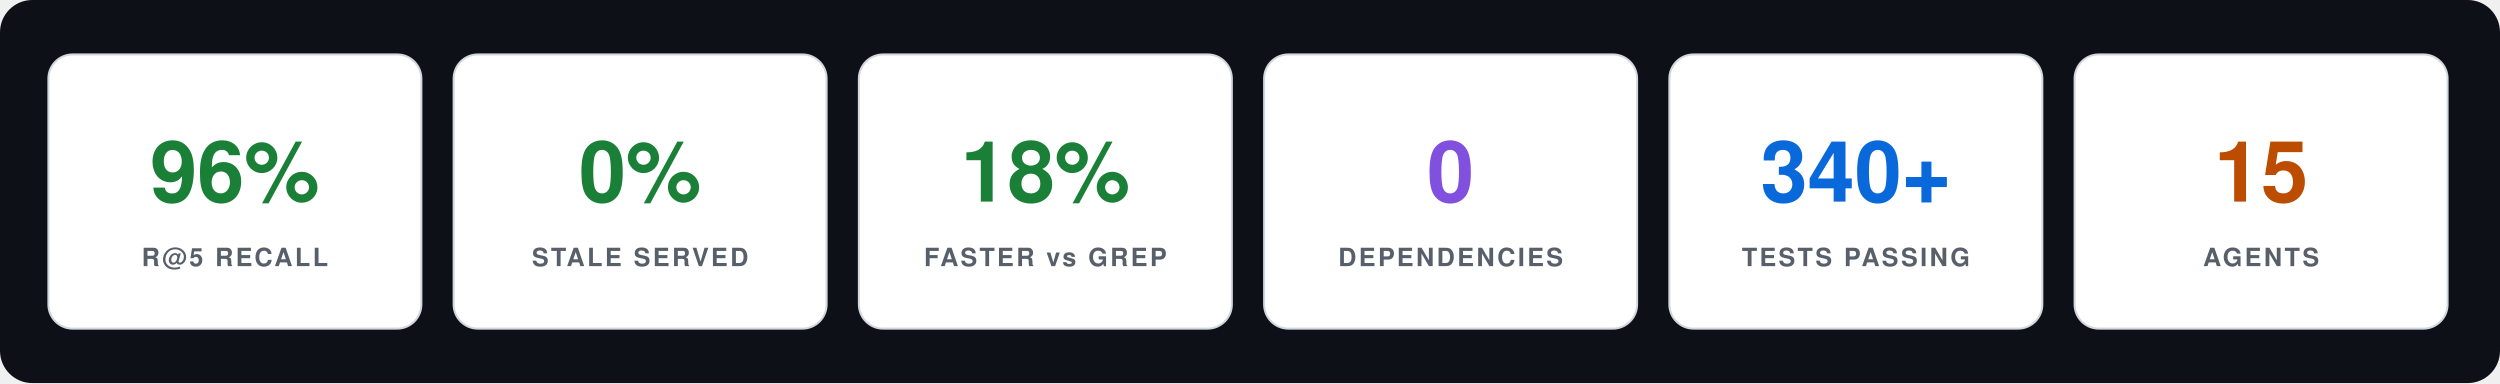
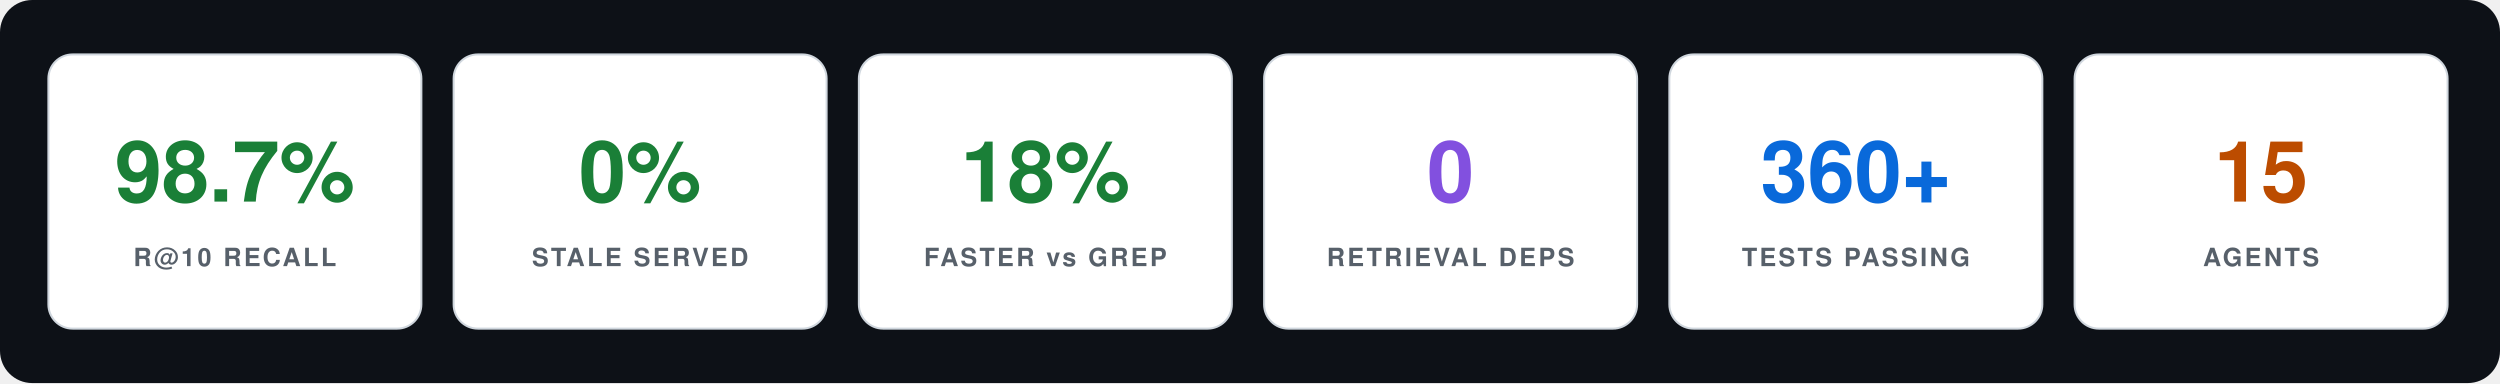
<svg xmlns="http://www.w3.org/2000/svg" width="1240" height="190" viewBox="0 0 1240 190" font-family="-apple-system, BlinkMacSystemFont, 'Segoe UI', Helvetica, Arial, sans-serif">
  <rect x="0" y="0" width="1240" height="190" rx="16" fill="#0d1117" />
  <g>
    <rect x="24" y="27" width="185" height="136" rx="12" fill="#ffffff" stroke="#d0d7de" stroke-width="1" />
-     <text x="116.5" y="100" text-anchor="middle" font-size="42" font-weight="700" fill="#1a7f37">96%</text>
-     <text x="116.5" y="132" text-anchor="middle" font-size="12.5" font-weight="600" letter-spacing="1.2" fill="#57606a">R@5 RECALL</text>
+     <text x="116.5" y="100" text-anchor="middle" font-size="42" font-weight="700" fill="#1a7f37">98.7%</text>
+     <text x="116.5" y="132" text-anchor="middle" font-size="12.5" font-weight="600" letter-spacing="1.2" fill="#57606a">R@10 RECALL</text>
  </g>
  <g>
    <rect x="225" y="27" width="185" height="136" rx="12" fill="#ffffff" stroke="#d0d7de" stroke-width="1" />
    <text x="317.5" y="100" text-anchor="middle" font-size="42" font-weight="700" fill="#1a7f37">0%</text>
    <text x="317.5" y="132" text-anchor="middle" font-size="12.5" font-weight="600" letter-spacing="1.2" fill="#57606a">STALE SERVED</text>
  </g>
  <g>
    <rect x="426" y="27" width="185" height="136" rx="12" fill="#ffffff" stroke="#d0d7de" stroke-width="1" />
    <text x="518.5" y="100" text-anchor="middle" font-size="42" font-weight="700" fill="#1a7f37">18%</text>
    <text x="518.5" y="132" text-anchor="middle" font-size="12.5" font-weight="600" letter-spacing="1.2" fill="#57606a">FASTER vs GREP</text>
  </g>
  <g>
    <rect x="627" y="27" width="185" height="136" rx="12" fill="#ffffff" stroke="#d0d7de" stroke-width="1" />
    <text x="719.5" y="100" text-anchor="middle" font-size="42" font-weight="700" fill="#8250df">0</text>
-     <text x="719.5" y="132" text-anchor="middle" font-size="12.5" font-weight="600" letter-spacing="1.2" fill="#57606a">DEPENDENCIES</text>
+     <text x="719.5" y="132" text-anchor="middle" font-size="12.5" font-weight="600" letter-spacing="1.2" fill="#57606a">RETRIEVAL DEPS</text>
  </g>
  <g>
    <rect x="828" y="27" width="185" height="136" rx="12" fill="#ffffff" stroke="#d0d7de" stroke-width="1" />
-     <text x="920.5" y="100" text-anchor="middle" font-size="42" font-weight="700" fill="#0969da">340+</text>
+     <text x="920.5" y="100" text-anchor="middle" font-size="42" font-weight="700" fill="#0969da">360+</text>
    <text x="920.5" y="132" text-anchor="middle" font-size="12.5" font-weight="600" letter-spacing="1.2" fill="#57606a">TESTS PASSING</text>
  </g>
  <g>
    <rect x="1029" y="27" width="185" height="136" rx="12" fill="#ffffff" stroke="#d0d7de" stroke-width="1" />
    <text x="1121.5" y="100" text-anchor="middle" font-size="42" font-weight="700" fill="#bc4c00">15</text>
    <text x="1121.5" y="132" text-anchor="middle" font-size="12.5" font-weight="600" letter-spacing="1.2" fill="#57606a">AGENTS</text>
  </g>
</svg>
